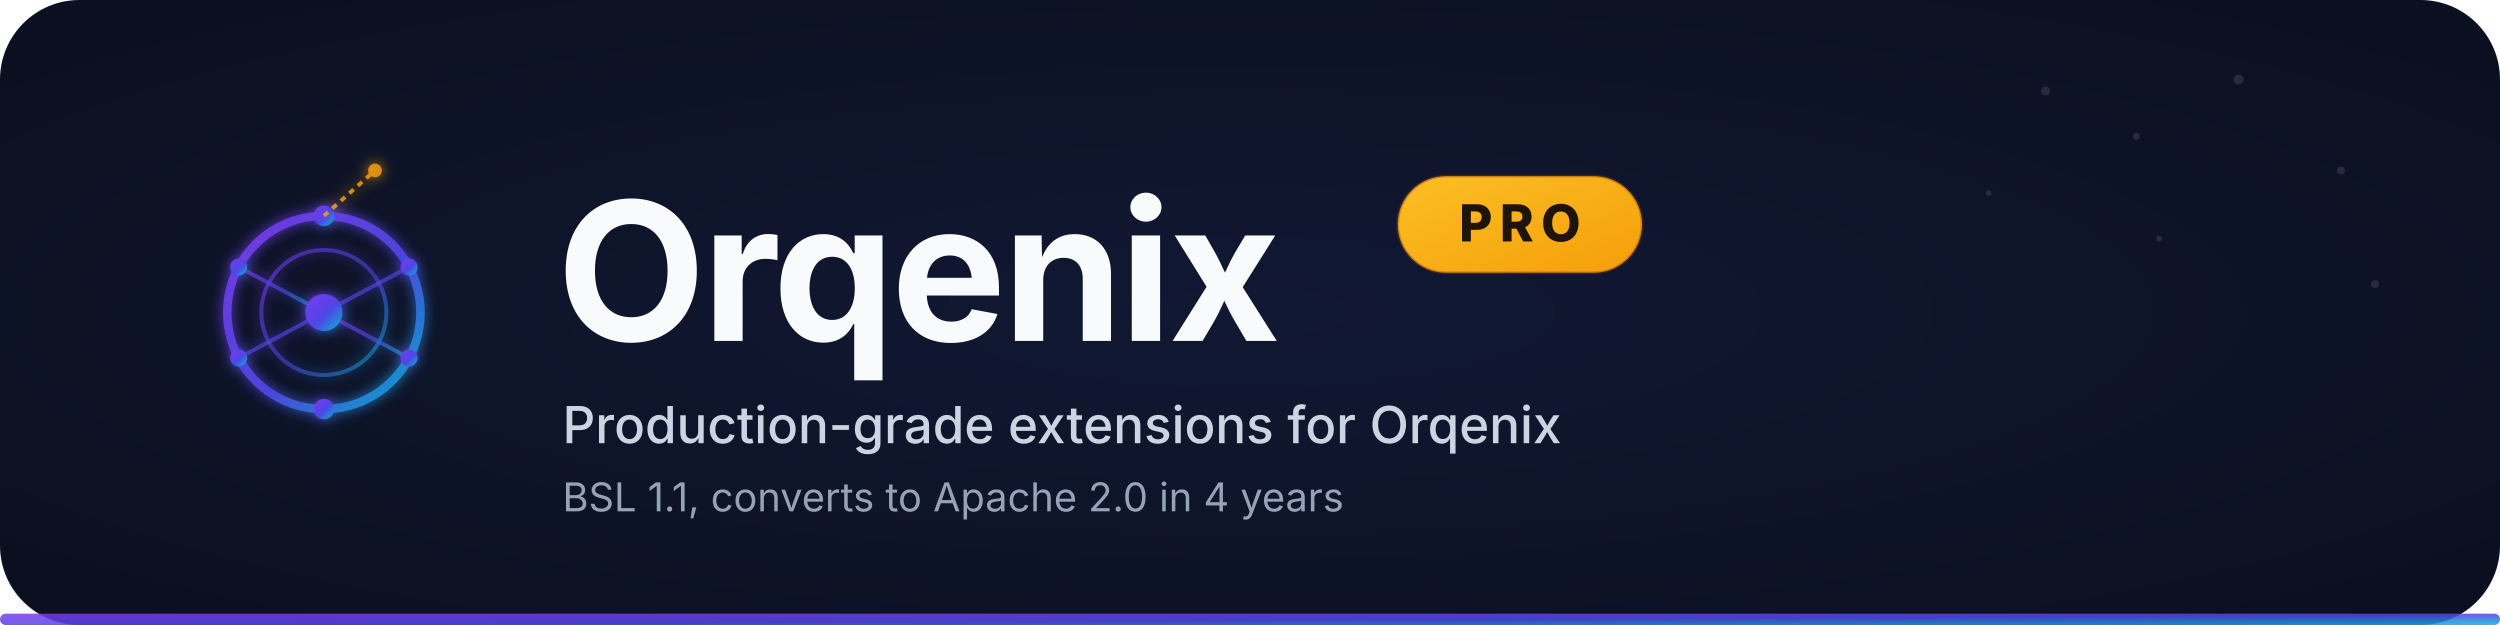
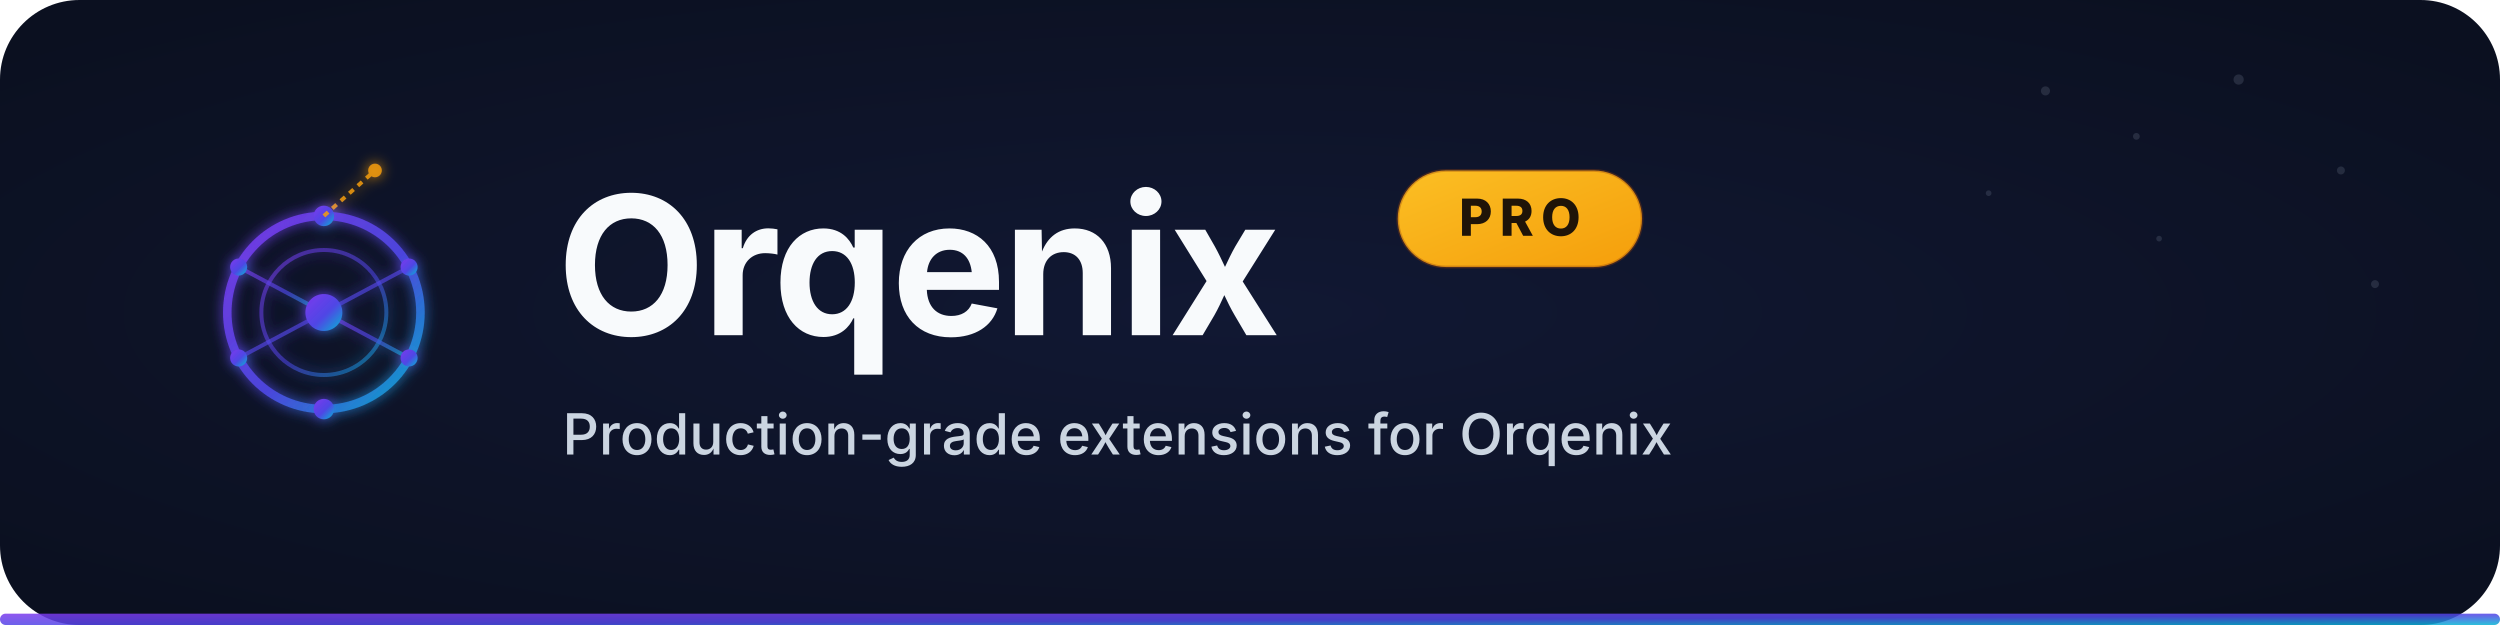
<svg xmlns="http://www.w3.org/2000/svg" viewBox="0 0 880 220" width="880" height="220" role="img" aria-labelledby="title desc">
  <defs>
    <linearGradient id="mesh" x1="0" y1="0" x2="1" y2="1">
      <stop offset="0%" stop-color="#7C3AED" />
      <stop offset="55%" stop-color="#4F46E5" />
      <stop offset="100%" stop-color="#06B6D4" />
    </linearGradient>
    <linearGradient id="proBadge" x1="0" y1="0" x2="1" y2="1">
      <stop offset="0%" stop-color="#FBBF24" />
      <stop offset="100%" stop-color="#F59E0B" />
    </linearGradient>
    <radialGradient id="vignette" cx="50%" cy="50%" r="65%">
      <stop offset="0%" stop-color="#111833" stop-opacity="1" />
      <stop offset="100%" stop-color="#0B1020" stop-opacity="1" />
    </radialGradient>
    <filter id="softGlow" x="-30%" y="-30%" width="160%" height="160%">
      <feGaussianBlur stdDeviation="2.2" result="b" />
      <feMerge>
        <feMergeNode in="b" />
        <feMergeNode in="SourceGraphic" />
      </feMerge>
    </filter>
  </defs>
  <rect width="880" height="220" rx="28" fill="url(#vignette)" />
  <g opacity="0.18" fill="#94A3B8">
    <circle cx="720" cy="32" r="1.6" />
    <circle cx="752" cy="48" r="1.2" />
    <circle cx="788" cy="28" r="1.8" />
    <circle cx="824" cy="60" r="1.4" />
    <circle cx="760" cy="84" r="1.0" />
    <circle cx="836" cy="100" r="1.4" />
    <circle cx="700" cy="68" r="1.0" />
  </g>
  <g transform="translate(76,72)" filter="url(#softGlow)">
    <circle cx="38" cy="38" r="34" fill="none" stroke="url(#mesh)" stroke-width="3" opacity="0.9" />
    <circle cx="38" cy="38" r="22" fill="none" stroke="url(#mesh)" stroke-width="1.4" opacity="0.55" />
    <g stroke="url(#mesh)" stroke-width="1.4" opacity="0.65">
      <line x1="38" y1="38" x2="38" y2="4" />
      <line x1="38" y1="38" x2="68" y2="22" />
      <line x1="38" y1="38" x2="68" y2="54" />
      <line x1="38" y1="38" x2="38" y2="72" />
      <line x1="38" y1="38" x2="8" y2="54" />
      <line x1="38" y1="38" x2="8" y2="22" />
    </g>
    <circle cx="38" cy="38" r="6.5" fill="url(#mesh)" />
    <g fill="url(#mesh)">
      <circle cx="38" cy="4" r="3.6" />
      <circle cx="68" cy="22" r="3.0" />
      <circle cx="68" cy="54" r="3.0" />
      <circle cx="38" cy="72" r="3.6" />
      <circle cx="8" cy="54" r="3.0" />
      <circle cx="8" cy="22" r="3.0" />
    </g>
    <g opacity="0.85">
      <line x1="38" y1="4" x2="56" y2="-12" stroke="#F59E0B" stroke-width="1.4" stroke-dasharray="2 2" />
      <circle cx="56" cy="-12" r="2.4" fill="#F59E0B" />
    </g>
  </g>
  <g transform="translate(196,0)" font-family="Inter, ui-sans-serif, system-ui, -apple-system, Segoe UI, Roboto, sans-serif">
-     <text x="0" y="120" font-size="68" font-weight="700" letter-spacing="-1.2" fill="#F8FAFC">Orqenix</text>
-     <g transform="translate(296,62)">
+     <text x="0" y="118" font-size="68" font-weight="700" letter-spacing="-1.2" fill="#F8FAFC">Orqenix</text>
+     <g transform="translate(296,60)">
      <rect x="0" y="0" width="86" height="34" rx="17" fill="url(#proBadge)" />
      <rect x="0" y="0" width="86" height="34" rx="17" fill="none" stroke="#92400E" stroke-opacity="0.35" stroke-width="1" />
      <text x="43" y="23" text-anchor="middle" font-size="18" font-weight="800" letter-spacing="2.6" fill="#1F1408">PRO</text>
    </g>
-     <text x="2" y="156" font-size="18" font-weight="500" fill="#CBD5E1">
+     <text x="2" y="160" font-size="20" font-weight="500" fill="#CBD5E1">
      Production-grade extensions for Orqenix
-     </text>
-     <text x="2" y="180" font-size="14" font-weight="400" fill="#94A3B8">
-       BSL 1.1, converts to Apache 2.0 in 4 years
    </text>
  </g>
  <rect x="0" y="216" width="880" height="4" rx="2" fill="url(#mesh)" opacity="0.85" />
</svg>
